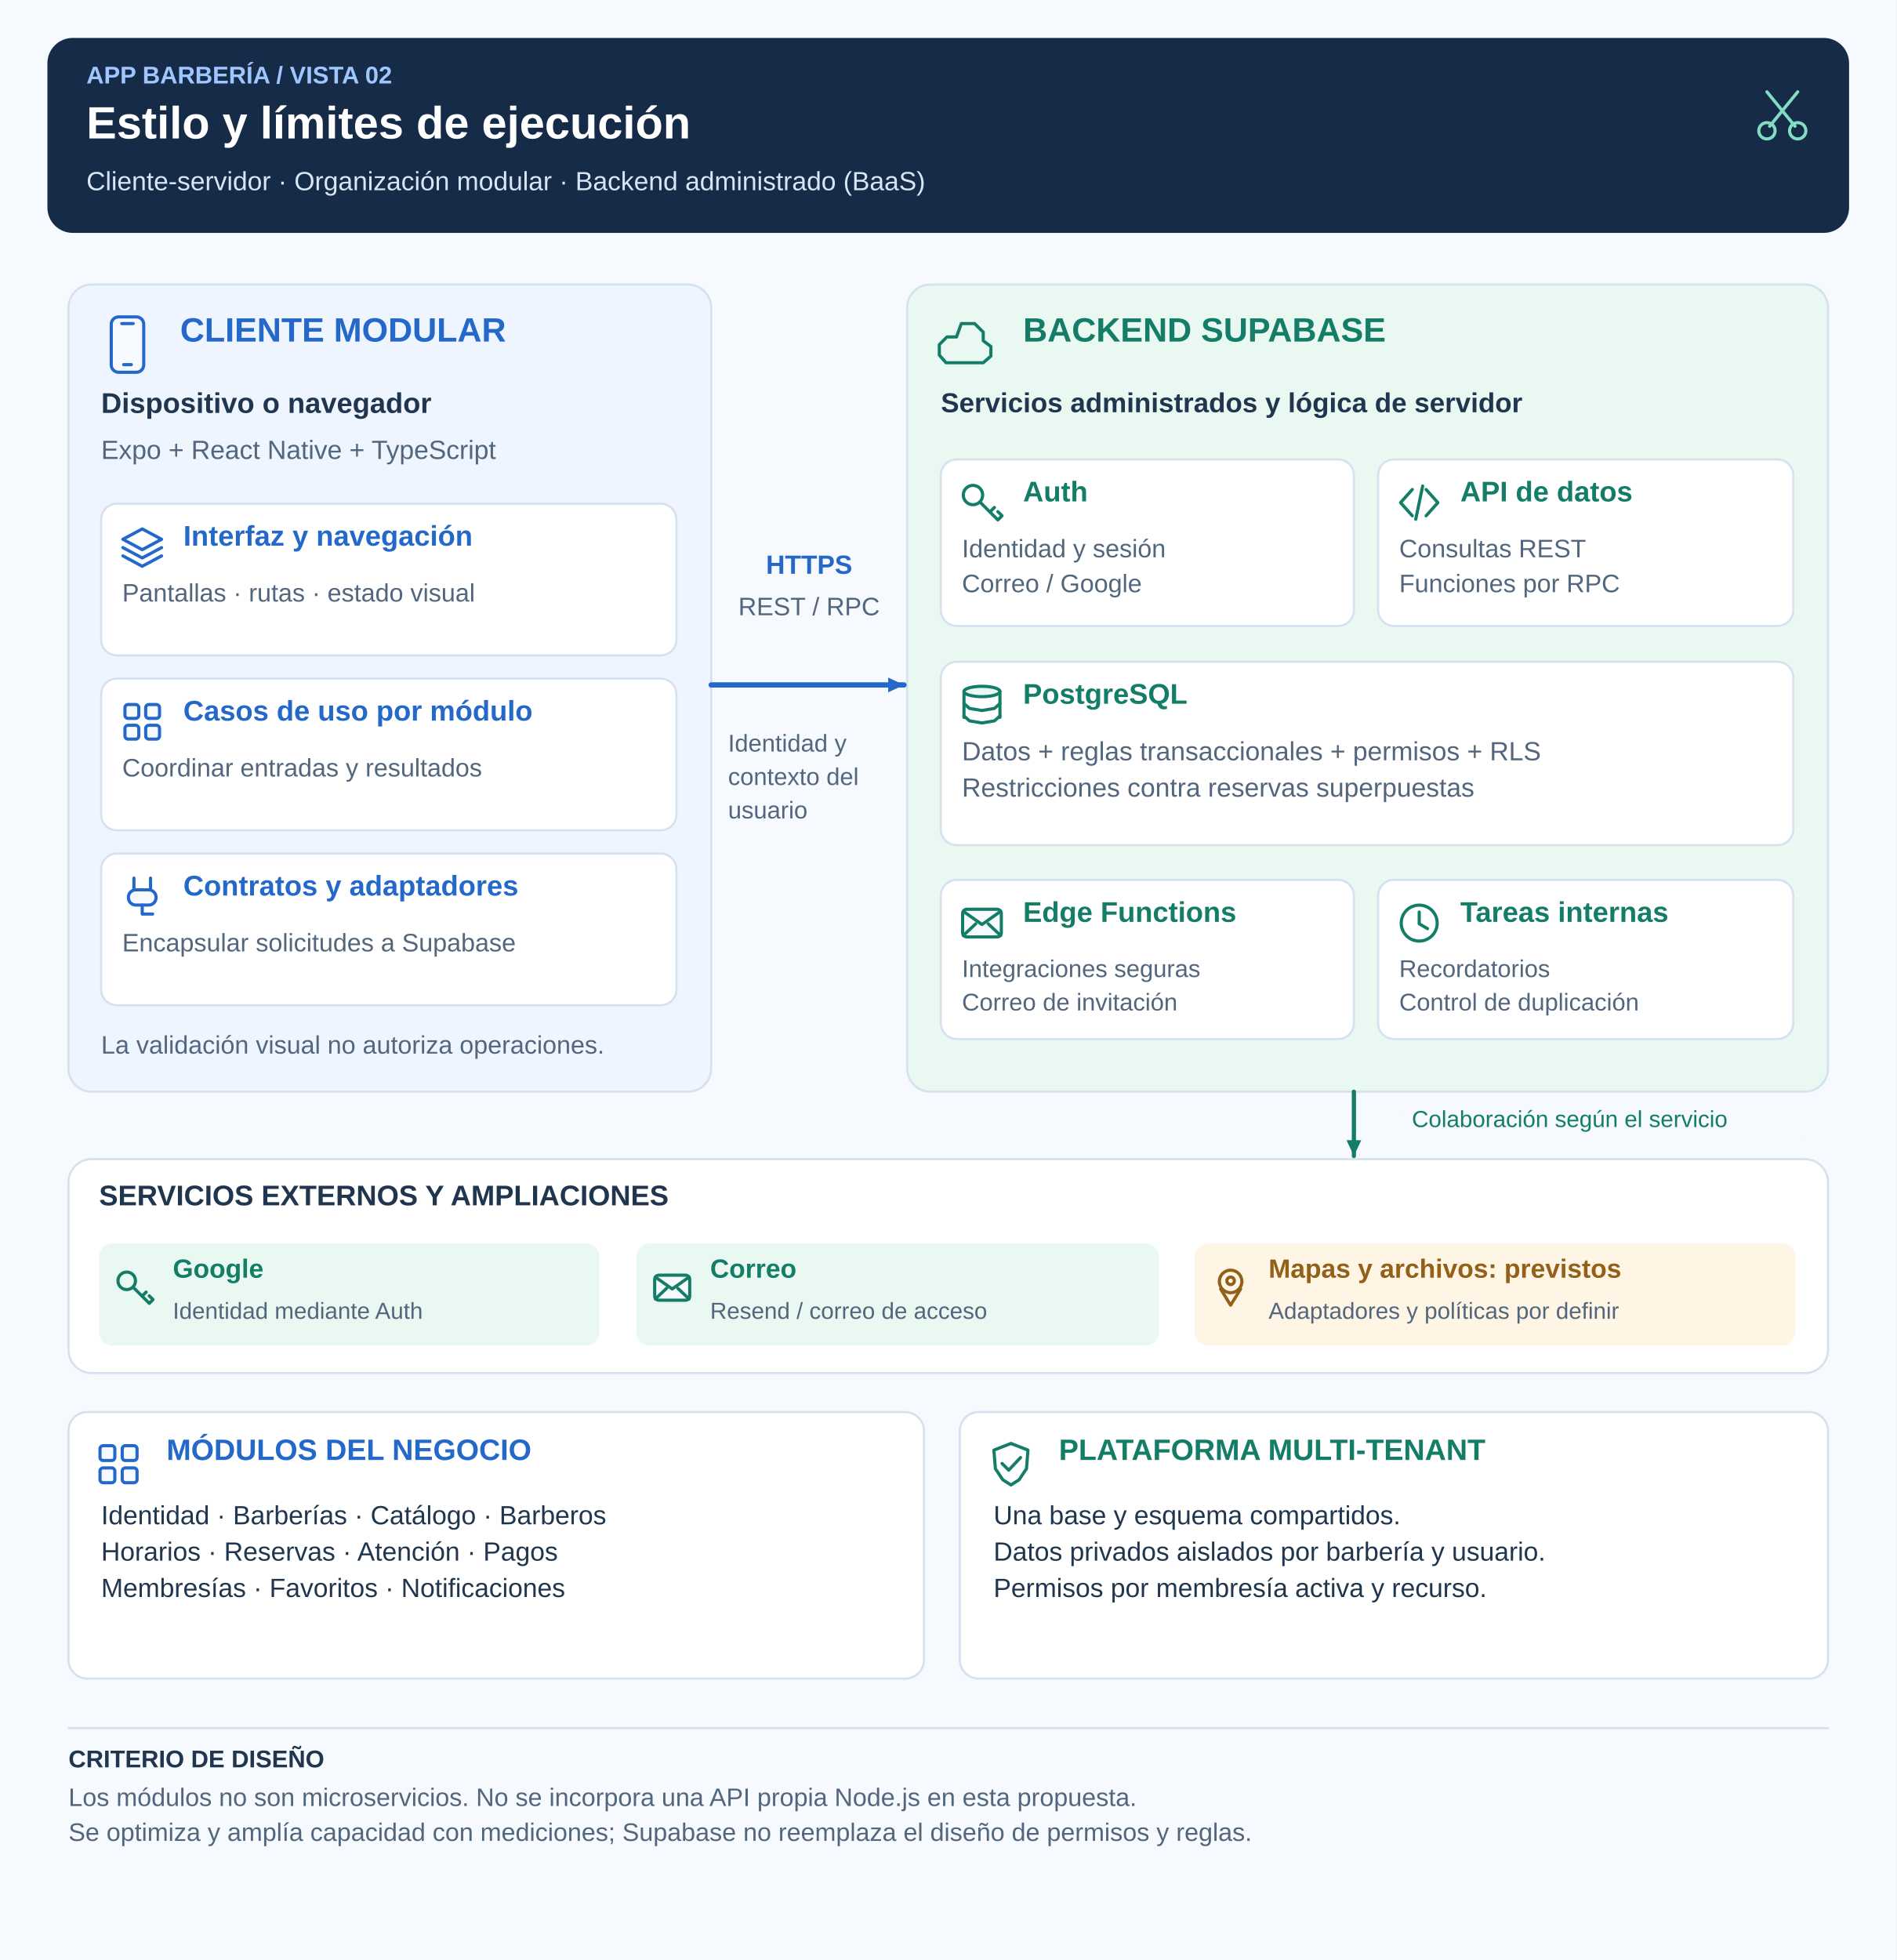
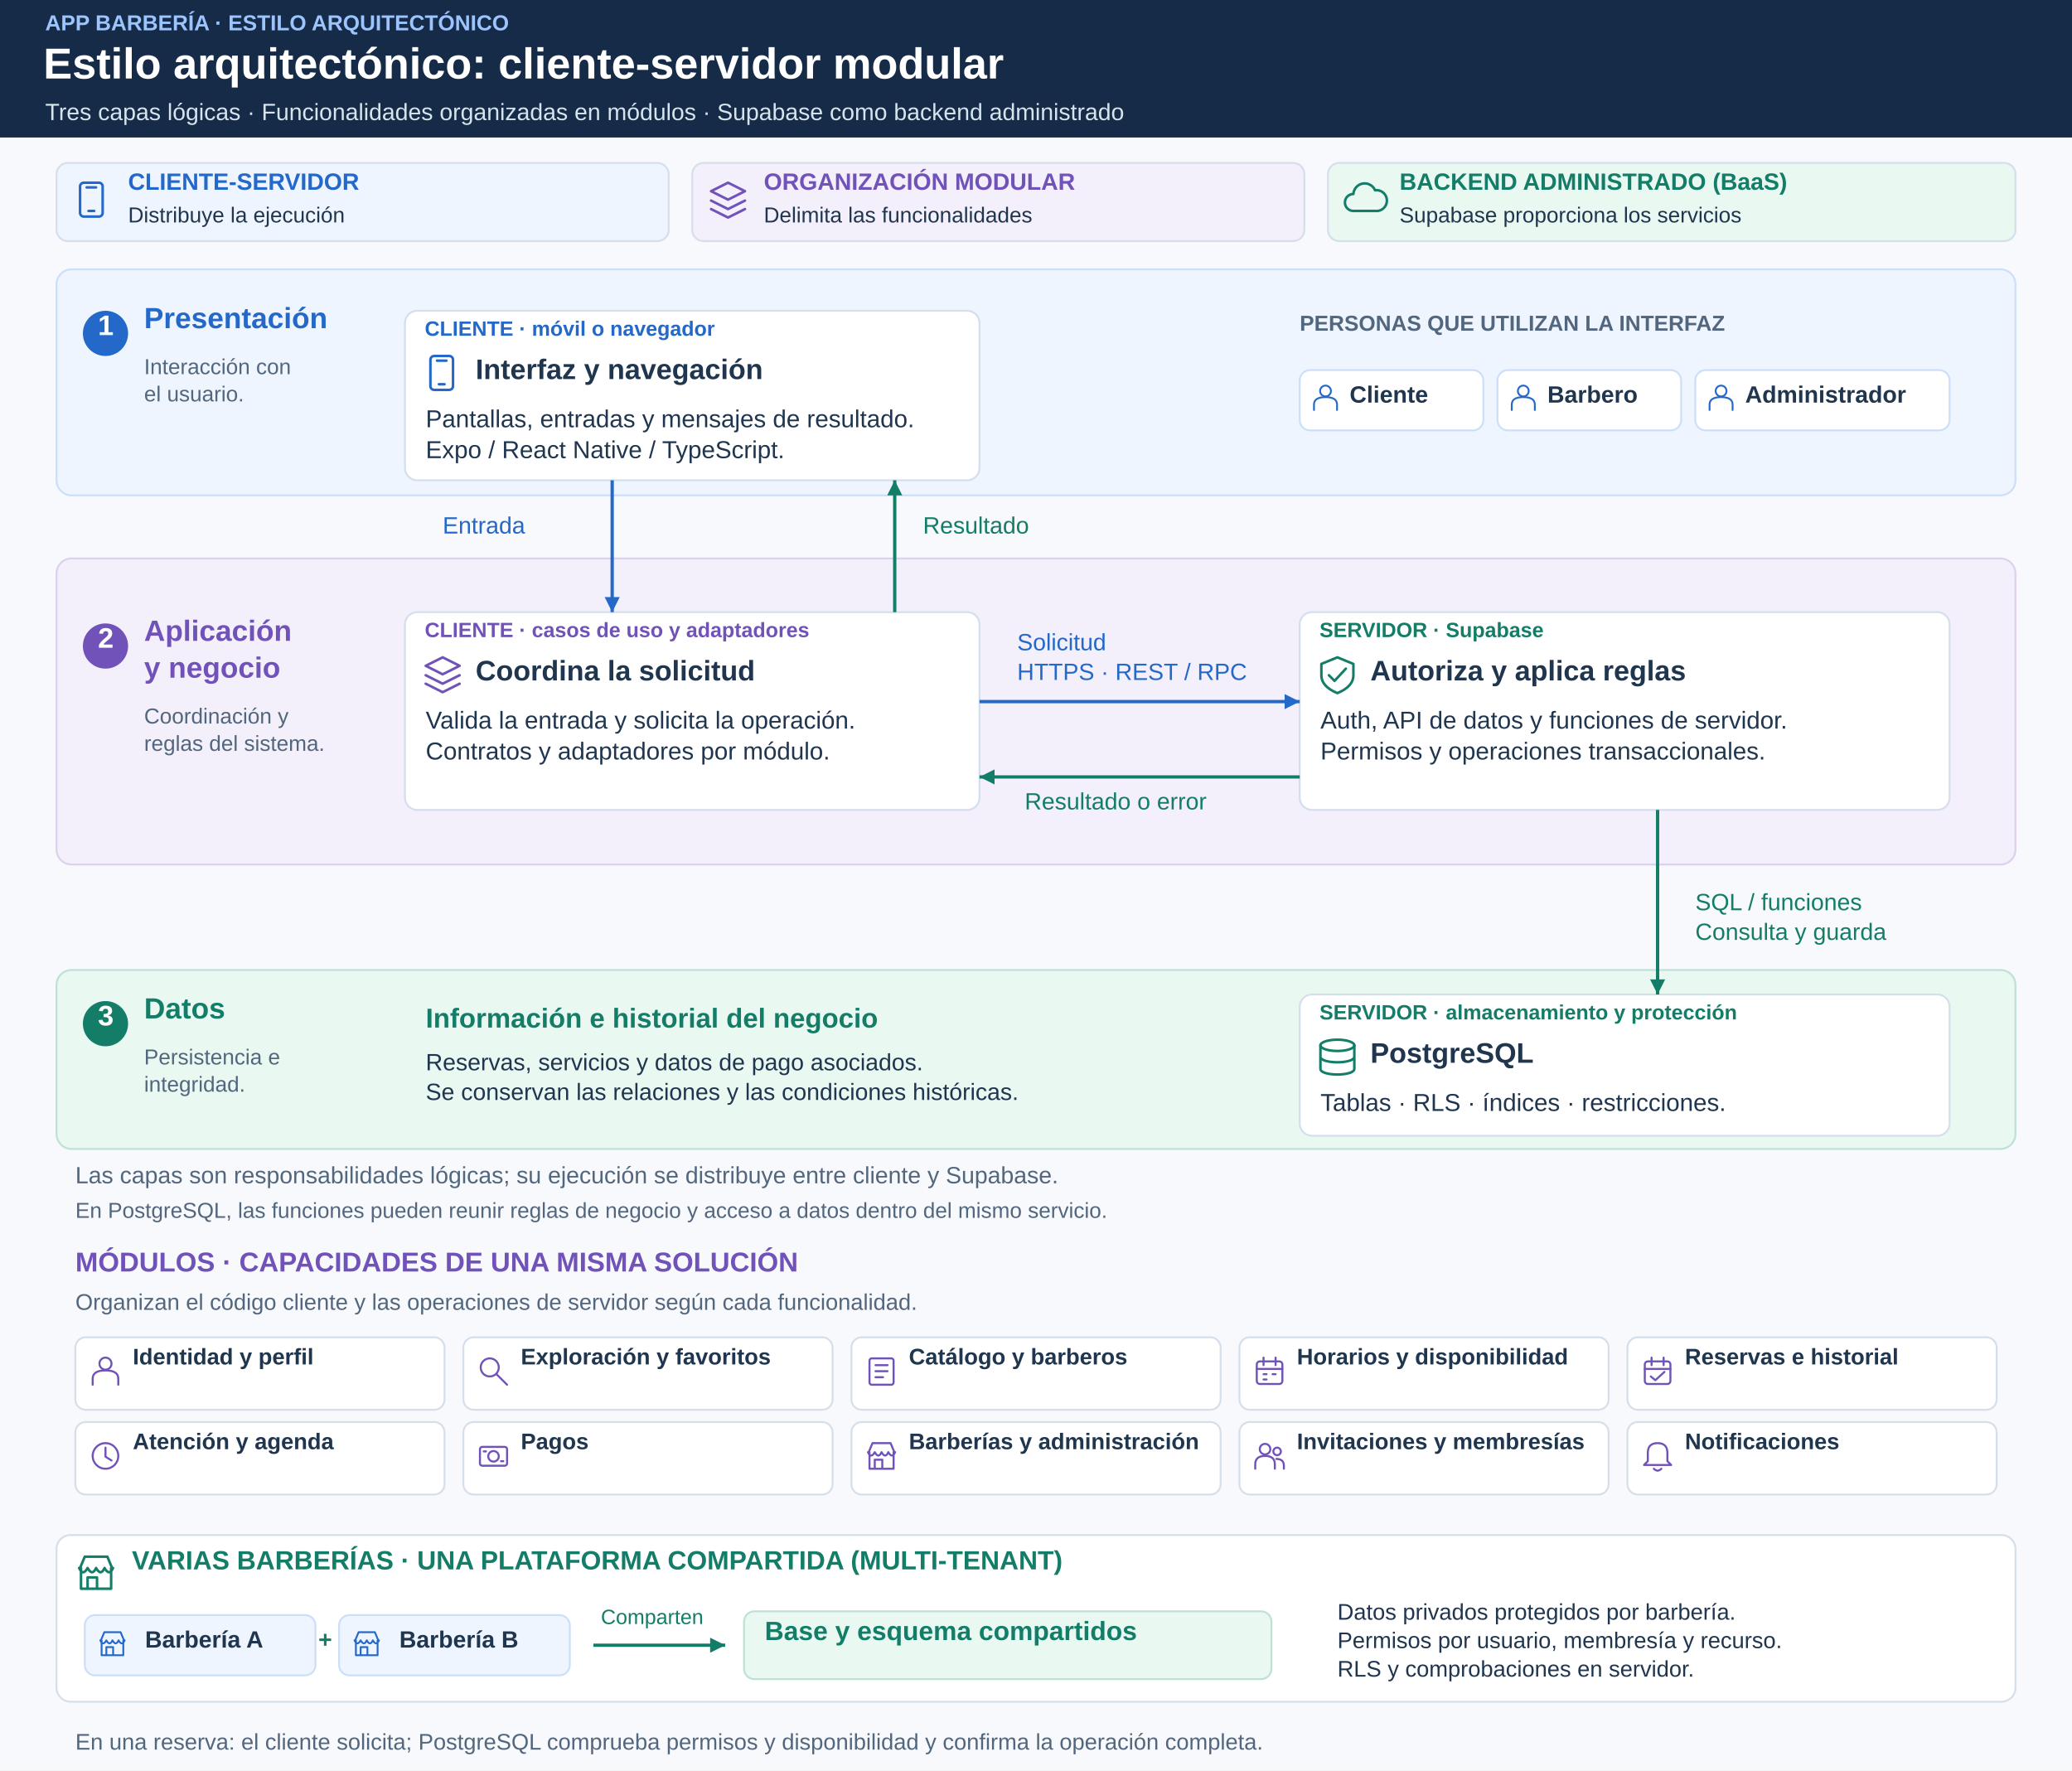
- <svg xmlns="http://www.w3.org/2000/svg" width="1800" height="1860" viewBox="0 0 1800 1860">
-   <rect width="1800" height="1860" fill="#f6f9fd" />
-   <rect x="45" y="36" width="1710" height="185" rx="24" fill="#162b47" stroke="none" stroke-width="2" />
-   <text x="82" y="64" font-family="Arial, sans-serif" font-size="23" font-weight="700" fill="#9fc6ff" dominant-baseline="text-before-edge">APP BARBERÍA / VISTA 02</text>
-   <text x="82" y="103" font-family="Arial, sans-serif" font-size="43" font-weight="700" fill="#ffffff" dominant-baseline="text-before-edge">Estilo y límites de ejecución</text>
-   <text x="82" y="164" font-family="Arial, sans-serif" font-size="25" font-weight="400" fill="#d8e5f5" dominant-baseline="text-before-edge">Cliente-servidor · Organización modular · Backend administrado (BaaS)</text>
-   <ellipse cx="1677.031" cy="124.109" rx="7.734" ry="7.734" fill="none" stroke="#83ddc2" stroke-width="3" />
-   <ellipse cx="1706.25" cy="124.109" rx="7.734" ry="7.734" fill="none" stroke="#83ddc2" stroke-width="3" />
-   <polyline points="1679.609,119.812 1706.25,87.156" fill="none" stroke="#83ddc2" stroke-width="3" stroke-linecap="round" stroke-linejoin="round" />
-   <polyline points="1703.672,119.812 1677.031,87.156" fill="none" stroke="#83ddc2" stroke-width="3" stroke-linecap="round" stroke-linejoin="round" />
-   <rect x="65" y="270" width="610" height="766" rx="22" fill="#eef5ff" stroke="#d6e1ee" stroke-width="2" />
-   <rect x="105.594" y="300.719" width="30.812" height="52.562" rx="7" fill="#f6f9fd" stroke="#2468c9" stroke-width="3" />
-   <polyline points="115.562,307.062 126.438,307.062" fill="none" stroke="#2468c9" stroke-width="3" stroke-linecap="round" stroke-linejoin="round" />
-   <polyline points="117.375,346.031 124.625,346.031" fill="none" stroke="#2468c9" stroke-width="3" stroke-linecap="round" stroke-linejoin="round" />
-   <text x="171" y="303" font-family="Arial, sans-serif" font-size="32" font-weight="700" fill="#2468c9" dominant-baseline="text-before-edge">CLIENTE MODULAR</text>
-   <text x="96" y="374" font-family="Arial, sans-serif" font-size="27" font-weight="700" fill="#20364f" dominant-baseline="text-before-edge">Dispositivo o navegador</text>
-   <text x="96" y="419" font-family="Arial, sans-serif" font-size="25" font-weight="400" fill="#52667d" dominant-baseline="text-before-edge">Expo + React Native + TypeScript</text>
-   <rect x="96" y="478" width="546" height="144" rx="15" fill="#ffffff" stroke="#d6e1ee" stroke-width="2" />
-   <polyline points="116.625,511.781 135.0,501.938 153.375,511.781 135.0,521.625 116.625,511.781" fill="none" stroke="#2468c9" stroke-width="3" stroke-linecap="round" stroke-linejoin="round" />
-   <polyline points="116.625,519.656 135.0,529.5 153.375,519.656" fill="none" stroke="#2468c9" stroke-width="3" stroke-linecap="round" stroke-linejoin="round" />
-   <polyline points="116.625,527.531 135.0,537.375 153.375,527.531" fill="none" stroke="#2468c9" stroke-width="3" stroke-linecap="round" stroke-linejoin="round" />
-   <text x="174" y="500" font-family="Arial, sans-serif" font-size="27" font-weight="700" fill="#2468c9" dominant-baseline="text-before-edge">Interfaz y navegación</text>
-   <text x="116" y="555" font-family="Arial, sans-serif" font-size="24" font-weight="400" fill="#52667d" dominant-baseline="text-before-edge">Pantallas · rutas · estado visual</text>
-   <rect x="96" y="644" width="546" height="144" rx="15" fill="#ffffff" stroke="#d6e1ee" stroke-width="2" />
-   <rect x="118.594" y="668.594" width="13.125" height="13.125" rx="3" fill="#f6f9fd" stroke="#2468c9" stroke-width="3" />
-   <rect x="138.281" y="668.594" width="13.125" height="13.125" rx="3" fill="#f6f9fd" stroke="#2468c9" stroke-width="3" />
-   <rect x="118.594" y="688.281" width="13.125" height="13.125" rx="3" fill="#f6f9fd" stroke="#2468c9" stroke-width="3" />
-   <rect x="138.281" y="688.281" width="13.125" height="13.125" rx="3" fill="#f6f9fd" stroke="#2468c9" stroke-width="3" />
-   <text x="174" y="666" font-family="Arial, sans-serif" font-size="27" font-weight="700" fill="#2468c9" dominant-baseline="text-before-edge">Casos de uso por módulo</text>
-   <text x="116" y="721" font-family="Arial, sans-serif" font-size="24" font-weight="400" fill="#52667d" dominant-baseline="text-before-edge">Coordinar entradas y resultados</text>
-   <rect x="96" y="810" width="546" height="144" rx="15" fill="#ffffff" stroke="#d6e1ee" stroke-width="2" />
-   <polyline points="127.125,833.281 127.125,844.438" fill="none" stroke="#2468c9" stroke-width="3" stroke-linecap="round" stroke-linejoin="round" />
-   <polyline points="142.875,833.281 142.875,844.438" fill="none" stroke="#2468c9" stroke-width="3" stroke-linecap="round" stroke-linejoin="round" />
-   <rect x="121.875" y="844.438" width="26.25" height="14.438" rx="7" fill="#f6f9fd" stroke="#2468c9" stroke-width="3" />
-   <polyline points="135.0,858.875 135.0,867.406 144.844,867.406" fill="none" stroke="#2468c9" stroke-width="3" stroke-linecap="round" stroke-linejoin="round" />
-   <text x="174" y="832" font-family="Arial, sans-serif" font-size="27" font-weight="700" fill="#2468c9" dominant-baseline="text-before-edge">Contratos y adaptadores</text>
-   <text x="116" y="887" font-family="Arial, sans-serif" font-size="24" font-weight="400" fill="#52667d" dominant-baseline="text-before-edge">Encapsular solicitudes a Supabase</text>
-   <text x="96" y="984" font-family="Arial, sans-serif" font-size="24" font-weight="400" fill="#52667d" dominant-baseline="text-before-edge">La validación visual no autoriza operaciones.</text>
-   <rect x="861" y="270" width="874" height="766" rx="22" fill="#eaf8f2" stroke="#d6e1ee" stroke-width="2" />
-   <polyline points="897.875,344.219 891.531,336.969 891.531,327.0 898.781,319.75 907.844,319.75 912.375,307.062 925.062,307.062 933.219,315.219 933.219,323.375 940.469,328.812 940.469,337.875 933.219,344.219 897.875,344.219" fill="none" stroke="#147d68" stroke-width="3" stroke-linecap="round" stroke-linejoin="round" />
-   <text x="971" y="303" font-family="Arial, sans-serif" font-size="32" font-weight="700" fill="#147d68" dominant-baseline="text-before-edge">BACKEND SUPABASE</text>
-   <text x="893" y="374" font-family="Arial, sans-serif" font-size="26" font-weight="700" fill="#20364f" dominant-baseline="text-before-edge">Servicios administrados y lógica de servidor</text>
-   <rect x="893" y="436" width="392" height="158" rx="15" fill="#ffffff" stroke="#d6e1ee" stroke-width="2" />
-   <ellipse cx="923.469" cy="469.781" rx="9.188" ry="9.188" fill="none" stroke="#147d68" stroke-width="3" />
-   <polyline points="930.031,476.344 947.094,493.406 951.031,489.469 947.094,485.531" fill="none" stroke="#147d68" stroke-width="3" stroke-linecap="round" stroke-linejoin="round" />
-   <polyline points="939.875,485.531 943.812,481.594" fill="none" stroke="#147d68" stroke-width="3" stroke-linecap="round" stroke-linejoin="round" />
-   <text x="971" y="458" font-family="Arial, sans-serif" font-size="27" font-weight="700" fill="#147d68" dominant-baseline="text-before-edge">Auth</text>
-   <text x="913" y="513" font-family="Arial, sans-serif" font-size="24" font-weight="400" fill="#52667d" dominant-baseline="text-before-edge">Identidad y sesión</text>
-   <text x="913" y="546.12" font-family="Arial, sans-serif" font-size="24" font-weight="400" fill="#52667d" dominant-baseline="text-before-edge">Correo / Google</text>
-   <rect x="1308" y="436" width="394" height="158" rx="15" fill="#ffffff" stroke="#d6e1ee" stroke-width="2" />
-   <polyline points="1340.438,464.531 1329.281,477.0 1340.438,489.469" fill="none" stroke="#147d68" stroke-width="3" stroke-linecap="round" stroke-linejoin="round" />
-   <polyline points="1353.562,464.531 1364.719,477.0 1353.562,489.469" fill="none" stroke="#147d68" stroke-width="3" stroke-linecap="round" stroke-linejoin="round" />
-   <polyline points="1350.281,461.25 1343.719,492.75" fill="none" stroke="#147d68" stroke-width="3" stroke-linecap="round" stroke-linejoin="round" />
-   <text x="1386" y="458" font-family="Arial, sans-serif" font-size="27" font-weight="700" fill="#147d68" dominant-baseline="text-before-edge">API de datos</text>
-   <text x="1328" y="513" font-family="Arial, sans-serif" font-size="24" font-weight="400" fill="#52667d" dominant-baseline="text-before-edge">Consultas REST</text>
-   <text x="1328" y="546.12" font-family="Arial, sans-serif" font-size="24" font-weight="400" fill="#52667d" dominant-baseline="text-before-edge">Funciones por RPC</text>
-   <rect x="893" y="628" width="809" height="174" rx="15" fill="#ffffff" stroke="#d6e1ee" stroke-width="2" />
-   <ellipse cx="932.0" cy="656.203" rx="17.062" ry="4.922" fill="#eaf8f2" stroke="#147d68" stroke-width="3" />
-   <polyline points="914.938,656.531 914.938,680.812" fill="none" stroke="#147d68" stroke-width="3" stroke-linecap="round" stroke-linejoin="round" />
-   <polyline points="949.062,656.531 949.062,680.812" fill="none" stroke="#147d68" stroke-width="3" stroke-linecap="round" stroke-linejoin="round" />
-   <polyline points="914.938,667.688 920.188,672.281 932.0,674.25 943.812,672.281 949.062,667.688" fill="none" stroke="#147d68" stroke-width="3" stroke-linecap="round" stroke-linejoin="round" />
-   <polyline points="914.938,679.5 920.188,684.094 932.0,686.062 943.812,684.094 949.062,679.5" fill="none" stroke="#147d68" stroke-width="3" stroke-linecap="round" stroke-linejoin="round" />
-   <text x="971" y="650" font-family="Arial, sans-serif" font-size="27" font-weight="700" fill="#147d68" dominant-baseline="text-before-edge">PostgreSQL</text>
-   <text x="913" y="705" font-family="Arial, sans-serif" font-size="25" font-weight="400" fill="#52667d" dominant-baseline="text-before-edge">Datos + reglas transaccionales + permisos + RLS</text>
-   <text x="913" y="739.5" font-family="Arial, sans-serif" font-size="25" font-weight="400" fill="#52667d" dominant-baseline="text-before-edge">Restricciones contra reservas superpuestas</text>
-   <rect x="893" y="835" width="392" height="151" rx="15" fill="#ffffff" stroke="#d6e1ee" stroke-width="2" />
-   <rect x="913.625" y="862.875" width="36.75" height="26.25" rx="4" fill="#f6f9fd" stroke="#147d68" stroke-width="3" />
-   <polyline points="914.281,864.844 932.0,877.312 949.719,864.844" fill="none" stroke="#147d68" stroke-width="3" stroke-linecap="round" stroke-linejoin="round" />
-   <polyline points="914.281,887.812 926.094,876.656" fill="none" stroke="#147d68" stroke-width="3" stroke-linecap="round" stroke-linejoin="round" />
-   <polyline points="949.719,887.812 937.906,876.656" fill="none" stroke="#147d68" stroke-width="3" stroke-linecap="round" stroke-linejoin="round" />
-   <text x="971" y="857" font-family="Arial, sans-serif" font-size="27" font-weight="700" fill="#147d68" dominant-baseline="text-before-edge">Edge Functions</text>
-   <text x="913" y="912" font-family="Arial, sans-serif" font-size="23" font-weight="400" fill="#52667d" dominant-baseline="text-before-edge">Integraciones seguras</text>
-   <text x="913" y="943.74" font-family="Arial, sans-serif" font-size="23" font-weight="400" fill="#52667d" dominant-baseline="text-before-edge">Correo de invitación</text>
-   <rect x="1308" y="835" width="394" height="151" rx="15" fill="#ffffff" stroke="#d6e1ee" stroke-width="2" />
-   <ellipse cx="1347.0" cy="876.0" rx="17.062" ry="17.062" fill="none" stroke="#147d68" stroke-width="3" />
-   <polyline points="1347.0,865.5 1347.0,876.656 1354.875,881.25" fill="none" stroke="#147d68" stroke-width="3" stroke-linecap="round" stroke-linejoin="round" />
-   <text x="1386" y="857" font-family="Arial, sans-serif" font-size="27" font-weight="700" fill="#147d68" dominant-baseline="text-before-edge">Tareas internas</text>
-   <text x="1328" y="912" font-family="Arial, sans-serif" font-size="23" font-weight="400" fill="#52667d" dominant-baseline="text-before-edge">Recordatorios</text>
-   <text x="1328" y="943.74" font-family="Arial, sans-serif" font-size="23" font-weight="400" fill="#52667d" dominant-baseline="text-before-edge">Control de duplicación</text>
-   <polyline points="675,650 858,650" fill="none" stroke="#2468c9" stroke-width="5" stroke-linecap="round" stroke-linejoin="round" />
-   <polygon points="858,650 843.0,643.0 843.0,657.0" fill="#2468c9" />
-   <text x="727.0" y="528" font-family="Arial, sans-serif" font-size="25" font-weight="700" fill="#2468c9" dominant-baseline="text-before-edge">HTTPS</text>
-   <text x="700.754" y="568" font-family="Arial, sans-serif" font-size="24" font-weight="400" fill="#52667d" dominant-baseline="text-before-edge">REST / RPC</text>
-   <text x="691" y="698" font-family="Arial, sans-serif" font-size="23" font-weight="400" fill="#52667d" dominant-baseline="text-before-edge">Identidad y</text>
-   <text x="691" y="729.74" font-family="Arial, sans-serif" font-size="23" font-weight="400" fill="#52667d" dominant-baseline="text-before-edge">contexto del</text>
-   <text x="691" y="761.48" font-family="Arial, sans-serif" font-size="23" font-weight="400" fill="#52667d" dominant-baseline="text-before-edge">usuario</text>
-   <rect x="65" y="1100" width="1670" height="203" rx="22" fill="#ffffff" stroke="#d6e1ee" stroke-width="2" />
-   <text x="94" y="1126" font-family="Arial, sans-serif" font-size="27" font-weight="700" fill="#20364f" dominant-baseline="text-before-edge">SERVICIOS EXTERNOS Y AMPLIACIONES</text>
-   <rect x="94" y="1180" width="475" height="97" rx="13" fill="#eaf8f2" stroke="none" stroke-width="2" />
-   <ellipse cx="120.281" cy="1215.469" rx="8.312" ry="8.312" fill="none" stroke="#147d68" stroke-width="3" />
-   <polyline points="126.219,1221.406 141.656,1236.844 145.219,1233.281 141.656,1229.719" fill="none" stroke="#147d68" stroke-width="3" stroke-linecap="round" stroke-linejoin="round" />
-   <polyline points="135.125,1229.719 138.688,1226.156" fill="none" stroke="#147d68" stroke-width="3" stroke-linecap="round" stroke-linejoin="round" />
-   <text x="164" y="1196" font-family="Arial, sans-serif" font-size="25" font-weight="700" fill="#147d68" dominant-baseline="text-before-edge">Google</text>
-   <text x="164" y="1237" font-family="Arial, sans-serif" font-size="22" font-weight="400" fill="#52667d" dominant-baseline="text-before-edge">Identidad mediante Auth</text>
-   <rect x="604" y="1180" width="496" height="97" rx="13" fill="#eaf8f2" stroke="none" stroke-width="2" />
-   <rect x="621.375" y="1210.125" width="33.25" height="23.75" rx="4" fill="#f6f9fd" stroke="#147d68" stroke-width="3" />
-   <polyline points="621.969,1211.906 638.0,1223.188 654.031,1211.906" fill="none" stroke="#147d68" stroke-width="3" stroke-linecap="round" stroke-linejoin="round" />
-   <polyline points="621.969,1232.688 632.656,1222.594" fill="none" stroke="#147d68" stroke-width="3" stroke-linecap="round" stroke-linejoin="round" />
-   <polyline points="654.031,1232.688 643.344,1222.594" fill="none" stroke="#147d68" stroke-width="3" stroke-linecap="round" stroke-linejoin="round" />
-   <text x="674" y="1196" font-family="Arial, sans-serif" font-size="25" font-weight="700" fill="#147d68" dominant-baseline="text-before-edge">Correo</text>
-   <text x="674" y="1237" font-family="Arial, sans-serif" font-size="22" font-weight="400" fill="#52667d" dominant-baseline="text-before-edge">Resend / correo de acceso</text>
-   <rect x="1134" y="1180" width="570" height="97" rx="13" fill="#fff5e5" stroke="none" stroke-width="2" />
-   <ellipse cx="1168.0" cy="1216.062" rx="10.688" ry="10.688" fill="none" stroke="#926018" stroke-width="3" />
-   <polyline points="1158.5,1223.188 1168.0,1238.625 1177.5,1223.188" fill="none" stroke="#926018" stroke-width="3" stroke-linecap="round" stroke-linejoin="round" />
-   <ellipse cx="1168.0" cy="1215.469" rx="3.562" ry="3.562" fill="none" stroke="#926018" stroke-width="3" />
-   <text x="1204" y="1196" font-family="Arial, sans-serif" font-size="25" font-weight="700" fill="#926018" dominant-baseline="text-before-edge">Mapas y archivos: previstos</text>
-   <text x="1204" y="1237" font-family="Arial, sans-serif" font-size="22" font-weight="400" fill="#52667d" dominant-baseline="text-before-edge">Adaptadores y políticas por definir</text>
-   <polyline points="1285,1036 1285,1097" fill="none" stroke="#147d68" stroke-width="4" stroke-linecap="round" stroke-linejoin="round" />
-   <polygon points="1285,1097 1292.0,1082.0 1278.0,1082.0" fill="#147d68" />
-   <rect x="1330" y="1049" width="387" height="33" rx="8" fill="#f6f9fd" stroke="none" stroke-width="2" />
-   <text x="1340" y="1055" font-family="Arial, sans-serif" font-size="22" font-weight="400" fill="#147d68" dominant-baseline="text-before-edge">Colaboración según el servicio</text>
-   <rect x="65" y="1340" width="812" height="253" rx="18" fill="#ffffff" stroke="#d6e1ee" stroke-width="2" />
-   <rect x="94.922" y="1371.922" width="14.062" height="14.062" rx="3" fill="#f6f9fd" stroke="#2468c9" stroke-width="3" />
-   <rect x="116.016" y="1371.922" width="14.062" height="14.062" rx="3" fill="#f6f9fd" stroke="#2468c9" stroke-width="3" />
-   <rect x="94.922" y="1393.016" width="14.062" height="14.062" rx="3" fill="#f6f9fd" stroke="#2468c9" stroke-width="3" />
-   <rect x="116.016" y="1393.016" width="14.062" height="14.062" rx="3" fill="#f6f9fd" stroke="#2468c9" stroke-width="3" />
-   <text x="158" y="1367" font-family="Arial, sans-serif" font-size="28" font-weight="700" fill="#2468c9" dominant-baseline="text-before-edge">MÓDULOS DEL NEGOCIO</text>
-   <text x="96" y="1430" font-family="Arial, sans-serif" font-size="25" font-weight="400" fill="#20364f" dominant-baseline="text-before-edge">Identidad · Barberías · Catálogo · Barberos</text>
-   <text x="96" y="1464.5" font-family="Arial, sans-serif" font-size="25" font-weight="400" fill="#20364f" dominant-baseline="text-before-edge">Horarios · Reservas · Atención · Pagos</text>
-   <text x="96" y="1499.0" font-family="Arial, sans-serif" font-size="25" font-weight="400" fill="#20364f" dominant-baseline="text-before-edge">Membresías · Favoritos · Notificaciones</text>
-   <rect x="911" y="1340" width="824" height="253" rx="18" fill="#ffffff" stroke="#d6e1ee" stroke-width="2" />
-   <polyline points="959.5,1369.812 975.672,1376.141 974.266,1393.719 967.234,1404.266 959.5,1409.188 951.766,1404.266 944.734,1393.719 943.328,1376.141 959.5,1369.812" fill="none" stroke="#147d68" stroke-width="3" stroke-linecap="round" stroke-linejoin="round" />
-   <polyline points="951.062,1388.797 957.391,1395.125 968.641,1383.172" fill="none" stroke="#147d68" stroke-width="3" stroke-linecap="round" stroke-linejoin="round" />
-   <text x="1005" y="1367" font-family="Arial, sans-serif" font-size="28" font-weight="700" fill="#147d68" dominant-baseline="text-before-edge">PLATAFORMA MULTI-TENANT</text>
-   <text x="943" y="1430" font-family="Arial, sans-serif" font-size="25" font-weight="400" fill="#20364f" dominant-baseline="text-before-edge">Una base y esquema compartidos.</text>
-   <text x="943" y="1464.5" font-family="Arial, sans-serif" font-size="25" font-weight="400" fill="#20364f" dominant-baseline="text-before-edge">Datos privados aislados por barbería y usuario.</text>
-   <text x="943" y="1499.0" font-family="Arial, sans-serif" font-size="25" font-weight="400" fill="#20364f" dominant-baseline="text-before-edge">Permisos por membresía activa y recurso.</text>
-   <polyline points="65,1640 1735,1640" fill="none" stroke="#d6e1ee" stroke-width="2" stroke-linecap="round" stroke-linejoin="round" />
-   <text x="65" y="1662" font-family="Arial, sans-serif" font-size="23" font-weight="700" fill="#20364f" dominant-baseline="text-before-edge">CRITERIO DE DISEÑO</text>
-   <text x="65" y="1698" font-family="Arial, sans-serif" font-size="24" font-weight="400" fill="#52667d" dominant-baseline="text-before-edge">Los módulos no son microservicios. No se incorpora una API propia Node.js en esta propuesta.</text>
-   <text x="65" y="1731.12" font-family="Arial, sans-serif" font-size="24" font-weight="400" fill="#52667d" dominant-baseline="text-before-edge">Se optimiza y amplía capacidad con mediciones; Supabase no reemplaza el diseño de permisos y reglas.</text>
+ <svg xmlns="http://www.w3.org/2000/svg" width="2200" height="1880" viewBox="0 0 2200 1880" role="img" aria-labelledby="title desc">
+   <rect width="2200" height="1880" fill="#f7f9fc" />
+   <rect x="0" y="0" width="2200" height="145" rx="0" fill="#162b47" stroke="#162b47" stroke-width="2" />
+   <text x="48" y="17.0" font-family="Arial, sans-serif" font-size="23" font-weight="700" fill="#9cc4ff" dominant-baseline="text-before-edge">APP BARBERÍA · ESTILO ARQUITECTÓNICO</text>
+   <text x="46" y="53.0" font-family="Arial, sans-serif" font-size="46" font-weight="700" fill="white" dominant-baseline="text-before-edge">Estilo arquitectónico: cliente-servidor modular</text>
+   <text x="48" y="111.0" font-family="Arial, sans-serif" font-size="25" font-weight="400" fill="#d5e4ed" dominant-baseline="text-before-edge">Tres capas lógicas · Funcionalidades organizadas en módulos · Supabase como backend administrado</text>
+   <rect x="60" y="173" width="650" height="83" rx="12" fill="#eef5ff" stroke="#d5dfeb" stroke-width="2" />
+   <g transform="translate(78 193) scale(1)" fill="none" stroke="#2468c9" stroke-width="2.7" stroke-linecap="round" stroke-linejoin="round">
+     <rect x="7" y="1" width="24" height="36" rx="4" />
+     <path d="M14 6h10M16 31h6" />
+   </g>
+   <text x="136" y="185.0" font-family="Arial, sans-serif" font-size="25" font-weight="700" fill="#2468c9" dominant-baseline="text-before-edge">CLIENTE-SERVIDOR</text>
+   <text x="136" y="221.0" font-family="Arial, sans-serif" font-size="23" font-weight="400" fill="#20364f" dominant-baseline="text-before-edge">Distribuye la ejecución</text>
+   <rect x="735" y="173" width="650" height="83" rx="12" fill="#f3effb" stroke="#d5dfeb" stroke-width="2" />
+   <g transform="translate(753 193) scale(1)" fill="none" stroke="#7052b8" stroke-width="2.7" stroke-linecap="round" stroke-linejoin="round">
+     <path d="M2 10L20 1l18 9-18 9zM2 20l18 9 18-9M2 29l18 9 18-9" />
+   </g>
+   <text x="811" y="185.0" font-family="Arial, sans-serif" font-size="25" font-weight="700" fill="#7052b8" dominant-baseline="text-before-edge">ORGANIZACIÓN MODULAR</text>
+   <text x="811" y="221.0" font-family="Arial, sans-serif" font-size="23" font-weight="400" fill="#20364f" dominant-baseline="text-before-edge">Delimita las funcionalidades</text>
+   <rect x="1410" y="173" width="730" height="83" rx="12" fill="#eaf8f2" stroke="#d5dfeb" stroke-width="2" />
+   <g transform="translate(1428 193) scale(1)" fill="none" stroke="#147d68" stroke-width="2.7" stroke-linecap="round" stroke-linejoin="round">
+     <path d="M9 31a9 9 0 010-18 12 12 0 0123-4 11 11 0 013 22z" />
+   </g>
+   <text x="1486" y="185.0" font-family="Arial, sans-serif" font-size="25" font-weight="700" fill="#147d68" dominant-baseline="text-before-edge">BACKEND ADMINISTRADO (BaaS)</text>
+   <text x="1486" y="221.0" font-family="Arial, sans-serif" font-size="23" font-weight="400" fill="#20364f" dominant-baseline="text-before-edge">Supabase proporciona los servicios</text>
+   <rect x="60" y="286" width="2080" height="240" rx="16" fill="#eef5ff" stroke="#cddff8" stroke-width="2" />
+   <circle cx="112" cy="354" r="24" fill="#2468c9" />
+   <text x="104" y="336.0" font-family="Arial, sans-serif" font-size="30" font-weight="700" fill="white" dominant-baseline="text-before-edge">1</text>
+   <text x="153" y="328.0" font-family="Arial, sans-serif" font-size="31" font-weight="700" fill="#2468c9" dominant-baseline="text-before-edge">Presentación</text>
+   <text x="153" y="382.1" font-family="Arial, sans-serif" font-size="23" font-weight="400" fill="#52667d" dominant-baseline="text-before-edge">Interacción con</text>
+   <text x="153" y="411.0" font-family="Arial, sans-serif" font-size="23" font-weight="400" fill="#52667d" dominant-baseline="text-before-edge">el usuario.</text>
+   <g data-node="presentation">
+     <rect x="430" y="330" width="610" height="180" rx="13" fill="white" stroke="#d5dfeb" stroke-width="2" />
+     <g transform="translate(450 377) scale(1)" fill="none" stroke="#2468c9" stroke-width="2.7" stroke-linecap="round" stroke-linejoin="round">
+       <rect x="7" y="1" width="24" height="36" rx="4" />
+       <path d="M14 6h10M16 31h6" />
+     </g>
+     <text x="451" y="342.0" font-family="Arial, sans-serif" font-size="22" font-weight="700" fill="#2468c9" dominant-baseline="text-before-edge">CLIENTE · móvil o navegador</text>
+     <text x="505" y="382.7" font-family="Arial, sans-serif" font-size="30" font-weight="700" fill="#20364f" dominant-baseline="text-before-edge">Interfaz y navegación</text>
+     <text x="452" y="436.5" font-family="Arial, sans-serif" font-size="26" font-weight="400" fill="#20364f" dominant-baseline="text-before-edge">Pantallas, entradas y mensajes de resultado.</text>
+     <text x="452" y="469.3" font-family="Arial, sans-serif" font-size="26" font-weight="400" fill="#20364f" dominant-baseline="text-before-edge">Expo / React Native / TypeScript.</text>
+   </g>
+   <text x="1380" y="336.0" font-family="Arial, sans-serif" font-size="23" font-weight="700" fill="#52667d" dominant-baseline="text-before-edge">PERSONAS QUE UTILIZAN LA INTERFAZ</text>
+   <rect x="1380" y="393" width="195" height="64" rx="11" fill="white" stroke="#cddff8" stroke-width="2" />
+   <g transform="translate(1393 408) scale(0.72)" fill="none" stroke="#2468c9" stroke-width="2.7" stroke-linecap="round" stroke-linejoin="round">
+     <circle cx="20" cy="10" r="8" />
+     <path d="M3 38v-8q0-11 17-11t17 11v8" />
+   </g>
+   <text x="1433" y="411.0" font-family="Arial, sans-serif" font-size="25" font-weight="700" fill="#20364f" dominant-baseline="text-before-edge">Cliente</text>
+   <rect x="1590" y="393" width="195" height="64" rx="11" fill="white" stroke="#cddff8" stroke-width="2" />
+   <g transform="translate(1603 408) scale(0.72)" fill="none" stroke="#2468c9" stroke-width="2.7" stroke-linecap="round" stroke-linejoin="round">
+     <circle cx="20" cy="10" r="8" />
+     <path d="M3 38v-8q0-11 17-11t17 11v8" />
+   </g>
+   <text x="1643" y="411.0" font-family="Arial, sans-serif" font-size="25" font-weight="700" fill="#20364f" dominant-baseline="text-before-edge">Barbero</text>
+   <rect x="1800" y="393" width="270" height="64" rx="11" fill="white" stroke="#cddff8" stroke-width="2" />
+   <g transform="translate(1813 408) scale(0.72)" fill="none" stroke="#2468c9" stroke-width="2.7" stroke-linecap="round" stroke-linejoin="round">
+     <circle cx="20" cy="10" r="8" />
+     <path d="M3 38v-8q0-11 17-11t17 11v8" />
+   </g>
+   <text x="1853" y="411.0" font-family="Arial, sans-serif" font-size="25" font-weight="700" fill="#20364f" dominant-baseline="text-before-edge">Administrador</text>
+   <rect x="60" y="593" width="2080" height="325" rx="16" fill="#f3effb" stroke="#ddd1ee" stroke-width="2" />
+   <circle cx="112" cy="686" r="24" fill="#7052b8" />
+   <text x="104" y="668.0" font-family="Arial, sans-serif" font-size="30" font-weight="700" fill="white" dominant-baseline="text-before-edge">2</text>
+   <text x="153" y="660.0" font-family="Arial, sans-serif" font-size="31" font-weight="700" fill="#7052b8" dominant-baseline="text-before-edge">Aplicación</text>
+   <text x="153" y="699.1" font-family="Arial, sans-serif" font-size="31" font-weight="700" fill="#7052b8" dominant-baseline="text-before-edge">y negocio</text>
+   <text x="153" y="753.1" font-family="Arial, sans-serif" font-size="23" font-weight="400" fill="#52667d" dominant-baseline="text-before-edge">Coordinación y</text>
+   <text x="153" y="782.1" font-family="Arial, sans-serif" font-size="23" font-weight="400" fill="#52667d" dominant-baseline="text-before-edge">reglas del sistema.</text>
+   <g data-node="client_logic">
+     <rect x="430" y="650" width="610" height="210" rx="13" fill="white" stroke="#d5dfeb" stroke-width="2" />
+     <g transform="translate(450 697) scale(1)" fill="none" stroke="#7052b8" stroke-width="2.7" stroke-linecap="round" stroke-linejoin="round">
+       <path d="M2 10L20 1l18 9-18 9zM2 20l18 9 18-9M2 29l18 9 18-9" />
+     </g>
+     <text x="451" y="662.0" font-family="Arial, sans-serif" font-size="22" font-weight="700" fill="#7052b8" dominant-baseline="text-before-edge">CLIENTE · casos de uso y adaptadores</text>
+     <text x="505" y="702.7" font-family="Arial, sans-serif" font-size="30" font-weight="700" fill="#20364f" dominant-baseline="text-before-edge">Coordina la solicitud</text>
+     <text x="452" y="756.5" font-family="Arial, sans-serif" font-size="26" font-weight="400" fill="#20364f" dominant-baseline="text-before-edge">Valida la entrada y solicita la operación.</text>
+     <text x="452" y="789.3" font-family="Arial, sans-serif" font-size="26" font-weight="400" fill="#20364f" dominant-baseline="text-before-edge">Contratos y adaptadores por módulo.</text>
+   </g>
+   <g data-node="server_logic">
+     <rect x="1380" y="650" width="690" height="210" rx="13" fill="white" stroke="#d5dfeb" stroke-width="2" />
+     <g transform="translate(1400 697) scale(1)" fill="none" stroke="#147d68" stroke-width="2.7" stroke-linecap="round" stroke-linejoin="round">
+       <path d="M20 1L3 8v12q0 12 17 19 17-7 17-19V8zM11 20l6 6 12-13" />
+     </g>
+     <text x="1401" y="662.0" font-family="Arial, sans-serif" font-size="22" font-weight="700" fill="#147d68" dominant-baseline="text-before-edge">SERVIDOR · Supabase</text>
+     <text x="1455" y="702.7" font-family="Arial, sans-serif" font-size="30" font-weight="700" fill="#20364f" dominant-baseline="text-before-edge">Autoriza y aplica reglas</text>
+     <text x="1402" y="756.5" font-family="Arial, sans-serif" font-size="26" font-weight="400" fill="#20364f" dominant-baseline="text-before-edge">Auth, API de datos y funciones de servidor.</text>
+     <text x="1402" y="789.3" font-family="Arial, sans-serif" font-size="26" font-weight="400" fill="#20364f" dominant-baseline="text-before-edge">Permisos y operaciones transaccionales.</text>
+   </g>
+   <g data-relation="presentation-client_logic">
+     <polyline points="650,510 650,650" fill="none" stroke="#2468c9" stroke-width="3.5" stroke-linejoin="round" />
+     <polygon points="650.0,650.0 658.0,634.0 642.0,634.0" fill="#2468c9" />
+   </g>
+   <text x="470" y="550.0" font-family="Arial, sans-serif" font-size="25" font-weight="400" fill="#2468c9" dominant-baseline="text-before-edge">Entrada</text>
+   <g data-relation="client_logic-presentation">
+     <polyline points="950,650 950,510" fill="none" stroke="#147d68" stroke-width="3.5" stroke-linejoin="round" />
+     <polygon points="950.0,510.0 942.0,526.0 958.0,526.0" fill="#147d68" />
+   </g>
+   <text x="980" y="550.0" font-family="Arial, sans-serif" font-size="25" font-weight="400" fill="#147d68" dominant-baseline="text-before-edge">Resultado</text>
+   <g data-relation="client_logic-server_logic">
+     <polyline points="1040,745 1380,745" fill="none" stroke="#2468c9" stroke-width="3.5" stroke-linejoin="round" />
+     <polygon points="1380.0,745.0 1364.0,737.0 1364.0,753.0" fill="#2468c9" />
+   </g>
+   <text x="1080" y="674.0" font-family="Arial, sans-serif" font-size="25" font-weight="400" fill="#2468c9" dominant-baseline="text-before-edge">Solicitud</text>
+   <text x="1080" y="705.5" font-family="Arial, sans-serif" font-size="25" font-weight="400" fill="#2468c9" dominant-baseline="text-before-edge">HTTPS · REST / RPC</text>
+   <g data-relation="server_logic-client_logic">
+     <polyline points="1380,825 1040,825" fill="none" stroke="#147d68" stroke-width="3.5" stroke-linejoin="round" />
+     <polygon points="1040.0,825.0 1056.0,833.0 1056.0,817.0" fill="#147d68" />
+   </g>
+   <text x="1088" y="843.0" font-family="Arial, sans-serif" font-size="25" font-weight="400" fill="#147d68" dominant-baseline="text-before-edge">Resultado o error</text>
+   <rect x="60" y="1030" width="2080" height="190" rx="16" fill="#eaf8f2" stroke="#bfe1d5" stroke-width="2" />
+   <circle cx="112" cy="1087" r="24" fill="#147d68" />
+   <text x="104" y="1069.0" font-family="Arial, sans-serif" font-size="30" font-weight="700" fill="white" dominant-baseline="text-before-edge">3</text>
+   <text x="153" y="1061.0" font-family="Arial, sans-serif" font-size="31" font-weight="700" fill="#147d68" dominant-baseline="text-before-edge">Datos</text>
+   <text x="153" y="1115.1" font-family="Arial, sans-serif" font-size="23" font-weight="400" fill="#52667d" dominant-baseline="text-before-edge">Persistencia e</text>
+   <text x="153" y="1144.0" font-family="Arial, sans-serif" font-size="23" font-weight="400" fill="#52667d" dominant-baseline="text-before-edge">integridad.</text>
+   <text x="452" y="1072.0" font-family="Arial, sans-serif" font-size="29" font-weight="700" fill="#147d68" dominant-baseline="text-before-edge">Información e historial del negocio</text>
+   <text x="452" y="1120.0" font-family="Arial, sans-serif" font-size="25" font-weight="400" fill="#20364f" dominant-baseline="text-before-edge">Reservas, servicios y datos de pago asociados.</text>
+   <text x="452" y="1151.5" font-family="Arial, sans-serif" font-size="25" font-weight="400" fill="#20364f" dominant-baseline="text-before-edge">Se conservan las relaciones y las condiciones históricas.</text>
+   <g data-node="database">
+     <rect x="1380" y="1056" width="690" height="150" rx="13" fill="white" stroke="#d5dfeb" stroke-width="2" />
+     <g transform="translate(1400 1103) scale(1)" fill="none" stroke="#147d68" stroke-width="2.7" stroke-linecap="round" stroke-linejoin="round">
+       <ellipse cx="20" cy="7" rx="18" ry="6" />
+       <path d="M2 7v25c0 8 36 8 36 0V7M2 19c0 8 36 8 36 0" />
+     </g>
+     <text x="1401" y="1068.0" font-family="Arial, sans-serif" font-size="22" font-weight="700" fill="#147d68" dominant-baseline="text-before-edge">SERVIDOR · almacenamiento y protección</text>
+     <text x="1455" y="1108.7" font-family="Arial, sans-serif" font-size="30" font-weight="700" fill="#20364f" dominant-baseline="text-before-edge">PostgreSQL</text>
+     <text x="1402" y="1162.5" font-family="Arial, sans-serif" font-size="26" font-weight="400" fill="#20364f" dominant-baseline="text-before-edge">Tablas · RLS · índices · restricciones.</text>
+   </g>
+   <g data-relation="server_logic-database">
+     <polyline points="1760,860 1760,1056" fill="none" stroke="#147d68" stroke-width="3.5" stroke-linejoin="round" />
+     <polygon points="1760.0,1056.0 1768.0,1040.0 1752.0,1040.0" fill="#147d68" />
+   </g>
+   <text x="1800" y="950.0" font-family="Arial, sans-serif" font-size="25" font-weight="400" fill="#147d68" dominant-baseline="text-before-edge">SQL / funciones</text>
+   <text x="1800" y="981.5" font-family="Arial, sans-serif" font-size="25" font-weight="400" fill="#147d68" dominant-baseline="text-before-edge">Consulta y guarda</text>
+   <text x="80" y="1240.0" font-family="Arial, sans-serif" font-size="25" font-weight="400" fill="#52667d" dominant-baseline="text-before-edge">Las capas son responsabilidades lógicas; su ejecución se distribuye entre cliente y Supabase.</text>
+   <text x="80" y="1278.0" font-family="Arial, sans-serif" font-size="23" font-weight="400" fill="#52667d" dominant-baseline="text-before-edge">En PostgreSQL, las funciones pueden reunir reglas de negocio y acceso a datos dentro del mismo servicio.</text>
+   <text x="80" y="1331.0" font-family="Arial, sans-serif" font-size="29" font-weight="700" fill="#7052b8" dominant-baseline="text-before-edge">MÓDULOS · CAPACIDADES DE UNA MISMA SOLUCIÓN</text>
+   <text x="80" y="1375.0" font-family="Arial, sans-serif" font-size="24" font-weight="400" fill="#52667d" dominant-baseline="text-before-edge">Organizan el código cliente y las operaciones de servidor según cada funcionalidad.</text>
+   <rect x="80" y="1420" width="392" height="77" rx="11" fill="white" stroke="#d5dfeb" stroke-width="2" />
+   <g transform="translate(96 1440) scale(0.8)" fill="none" stroke="#7052b8" stroke-width="2.7" stroke-linecap="round" stroke-linejoin="round">
+     <circle cx="20" cy="10" r="8" />
+     <path d="M3 38v-8q0-11 17-11t17 11v8" />
+   </g>
+   <text x="141" y="1433.0" font-family="Arial, sans-serif" font-size="24" font-weight="700" fill="#20364f" dominant-baseline="text-before-edge">Identidad y perfil</text>
+   <rect x="492" y="1420" width="392" height="77" rx="11" fill="white" stroke="#d5dfeb" stroke-width="2" />
+   <g transform="translate(508 1440) scale(0.8)" fill="none" stroke="#7052b8" stroke-width="2.7" stroke-linecap="round" stroke-linejoin="round">
+     <circle cx="15" cy="15" r="12" />
+     <path d="M24 24l14 14" />
+   </g>
+   <text x="553" y="1433.0" font-family="Arial, sans-serif" font-size="24" font-weight="700" fill="#20364f" dominant-baseline="text-before-edge">Exploración y favoritos</text>
+   <rect x="904" y="1420" width="392" height="77" rx="11" fill="white" stroke="#d5dfeb" stroke-width="2" />
+   <g transform="translate(920 1440) scale(0.8)" fill="none" stroke="#7052b8" stroke-width="2.7" stroke-linecap="round" stroke-linejoin="round">
+     <rect x="4" y="3" width="32" height="35" rx="3" />
+     <path d="M12 12h16M12 20h16M12 28h10" />
+   </g>
+   <text x="965" y="1433.0" font-family="Arial, sans-serif" font-size="24" font-weight="700" fill="#20364f" dominant-baseline="text-before-edge">Catálogo y barberos</text>
+   <rect x="1316" y="1420" width="392" height="77" rx="11" fill="white" stroke="#d5dfeb" stroke-width="2" />
+   <g transform="translate(1332 1440) scale(0.8)" fill="none" stroke="#7052b8" stroke-width="2.7" stroke-linecap="round" stroke-linejoin="round">
+     <rect x="3" y="7" width="34" height="30" rx="4" />
+     <path d="M3 17h34M12 2v10M28 2v10M12 24h4M24 24h4M12 31h4" />
+   </g>
+   <text x="1377" y="1433.0" font-family="Arial, sans-serif" font-size="24" font-weight="700" fill="#20364f" dominant-baseline="text-before-edge">Horarios y disponibilidad</text>
+   <rect x="1728" y="1420" width="392" height="77" rx="11" fill="white" stroke="#d5dfeb" stroke-width="2" />
+   <g transform="translate(1744 1440) scale(0.8)" fill="none" stroke="#7052b8" stroke-width="2.7" stroke-linecap="round" stroke-linejoin="round">
+     <rect x="3" y="7" width="34" height="30" rx="4" />
+     <path d="M3 17h34M12 2v10M28 2v10M11 27l6 5 12-11" />
+   </g>
+   <text x="1789" y="1433.0" font-family="Arial, sans-serif" font-size="24" font-weight="700" fill="#20364f" dominant-baseline="text-before-edge">Reservas e historial</text>
+   <rect x="80" y="1510" width="392" height="77" rx="11" fill="white" stroke="#d5dfeb" stroke-width="2" />
+   <g transform="translate(96 1530) scale(0.8)" fill="none" stroke="#7052b8" stroke-width="2.7" stroke-linecap="round" stroke-linejoin="round">
+     <circle cx="20" cy="20" r="17" />
+     <path d="M20 9v12l8 5" />
+   </g>
+   <text x="141" y="1523.0" font-family="Arial, sans-serif" font-size="24" font-weight="700" fill="#20364f" dominant-baseline="text-before-edge">Atención y agenda</text>
+   <rect x="492" y="1510" width="392" height="77" rx="11" fill="white" stroke="#d5dfeb" stroke-width="2" />
+   <g transform="translate(508 1530) scale(0.8)" fill="none" stroke="#7052b8" stroke-width="2.7" stroke-linecap="round" stroke-linejoin="round">
+     <rect x="2" y="8" width="36" height="25" rx="3" />
+     <circle cx="20" cy="20.5" r="7" />
+     <path d="M7 14h3M30 27h3" />
+   </g>
+   <text x="553" y="1523.0" font-family="Arial, sans-serif" font-size="24" font-weight="700" fill="#20364f" dominant-baseline="text-before-edge">Pagos</text>
+   <rect x="904" y="1510" width="392" height="77" rx="11" fill="white" stroke="#d5dfeb" stroke-width="2" />
+   <g transform="translate(920 1530) scale(0.8)" fill="none" stroke="#7052b8" stroke-width="2.7" stroke-linecap="round" stroke-linejoin="round">
+     <path d="M3 15L8 3h24l5 12M4 15v22h32V15M2 15q4 9 9 0 5 9 9 0 5 9 9 0 5 9 9 0M11 37V25h10v12" />
+   </g>
+   <text x="965" y="1523.0" font-family="Arial, sans-serif" font-size="24" font-weight="700" fill="#20364f" dominant-baseline="text-before-edge">Barberías y administración</text>
+   <rect x="1316" y="1510" width="392" height="77" rx="11" fill="white" stroke="#d5dfeb" stroke-width="2" />
+   <g transform="translate(1332 1530) scale(0.8)" fill="none" stroke="#7052b8" stroke-width="2.7" stroke-linecap="round" stroke-linejoin="round">
+     <circle cx="14" cy="11" r="7" />
+     <circle cx="30" cy="14" r="5" />
+     <path d="M1 37v-6q0-11 13-11t13 11v6M29 24q10 0 10 9v4" />
+   </g>
+   <text x="1377" y="1523.0" font-family="Arial, sans-serif" font-size="24" font-weight="700" fill="#20364f" dominant-baseline="text-before-edge">Invitaciones y membresías</text>
+   <rect x="1728" y="1510" width="392" height="77" rx="11" fill="white" stroke="#d5dfeb" stroke-width="2" />
+   <g transform="translate(1744 1530) scale(0.8)" fill="none" stroke="#7052b8" stroke-width="2.7" stroke-linecap="round" stroke-linejoin="round">
+     <path d="M7 27V16q0-13 13-13t13 13v11l5 5H2zM15 37q5 5 10 0" />
+   </g>
+   <text x="1789" y="1523.0" font-family="Arial, sans-serif" font-size="24" font-weight="700" fill="#20364f" dominant-baseline="text-before-edge">Notificaciones</text>
+   <rect x="60" y="1630" width="2080" height="177" rx="15" fill="white" stroke="#d5dfeb" stroke-width="2" />
+   <g transform="translate(82 1650) scale(1)" fill="none" stroke="#147d68" stroke-width="2.7" stroke-linecap="round" stroke-linejoin="round">
+     <path d="M3 15L8 3h24l5 12M4 15v22h32V15M2 15q4 9 9 0 5 9 9 0 5 9 9 0 5 9 9 0M11 37V25h10v12" />
+   </g>
+   <text x="140" y="1648.0" font-family="Arial, sans-serif" font-size="28" font-weight="700" fill="#147d68" dominant-baseline="text-before-edge">VARIAS BARBERÍAS · UNA PLATAFORMA COMPARTIDA (MULTI-TENANT)</text>
+   <rect x="90" y="1715" width="245" height="64" rx="11" fill="#eef5ff" stroke="#cddff8" stroke-width="2" />
+   <g transform="translate(105 1731) scale(0.72)" fill="none" stroke="#2468c9" stroke-width="2.7" stroke-linecap="round" stroke-linejoin="round">
+     <path d="M3 15L8 3h24l5 12M4 15v22h32V15M2 15q4 9 9 0 5 9 9 0 5 9 9 0 5 9 9 0M11 37V25h10v12" />
+   </g>
+   <text x="154" y="1733.0" font-family="Arial, sans-serif" font-size="25" font-weight="700" fill="#20364f" dominant-baseline="text-before-edge">Barbería A</text>
+   <rect x="360" y="1715" width="245" height="64" rx="11" fill="#eef5ff" stroke="#cddff8" stroke-width="2" />
+   <g transform="translate(375 1731) scale(0.72)" fill="none" stroke="#2468c9" stroke-width="2.7" stroke-linecap="round" stroke-linejoin="round">
+     <path d="M3 15L8 3h24l5 12M4 15v22h32V15M2 15q4 9 9 0 5 9 9 0 5 9 9 0 5 9 9 0M11 37V25h10v12" />
+   </g>
+   <text x="424" y="1733.0" font-family="Arial, sans-serif" font-size="25" font-weight="700" fill="#20364f" dominant-baseline="text-before-edge">Barbería B</text>
+   <text x="338" y="1733.0" font-family="Arial, sans-serif" font-size="25" font-weight="700" fill="#147d68" dominant-baseline="text-before-edge">+</text>
+   <g data-relation="barbershops-shared_platform">
+     <polyline points="630,1747 770,1747" fill="none" stroke="#147d68" stroke-width="3.5" stroke-linejoin="round" />
+     <polygon points="770.0,1747.0 754.0,1739.0 754.0,1755.0" fill="#147d68" />
+   </g>
+   <text x="638" y="1710.0" font-family="Arial, sans-serif" font-size="22" font-weight="400" fill="#147d68" dominant-baseline="text-before-edge">Comparten</text>
+   <rect x="790" y="1711" width="560" height="72" rx="11" fill="#eaf8f2" stroke="#bfe1d5" stroke-width="2" />
+   <text x="812" y="1723.0" font-family="Arial, sans-serif" font-size="28" font-weight="700" fill="#147d68" dominant-baseline="text-before-edge">Base y esquema compartidos</text>
+   <text x="1420" y="1704.0" font-family="Arial, sans-serif" font-size="24" font-weight="400" fill="#20364f" dominant-baseline="text-before-edge">Datos privados protegidos por barbería.</text>
+   <text x="1420" y="1734.2" font-family="Arial, sans-serif" font-size="24" font-weight="400" fill="#20364f" dominant-baseline="text-before-edge">Permisos por usuario, membresía y recurso.</text>
+   <text x="1420" y="1764.5" font-family="Arial, sans-serif" font-size="24" font-weight="400" fill="#20364f" dominant-baseline="text-before-edge">RLS y comprobaciones en servidor.</text>
+   <text x="80" y="1842.0" font-family="Arial, sans-serif" font-size="24" font-weight="400" fill="#52667d" dominant-baseline="text-before-edge">En una reserva: el cliente solicita; PostgreSQL comprueba permisos y disponibilidad y confirma la operación completa.</text>
</svg>
